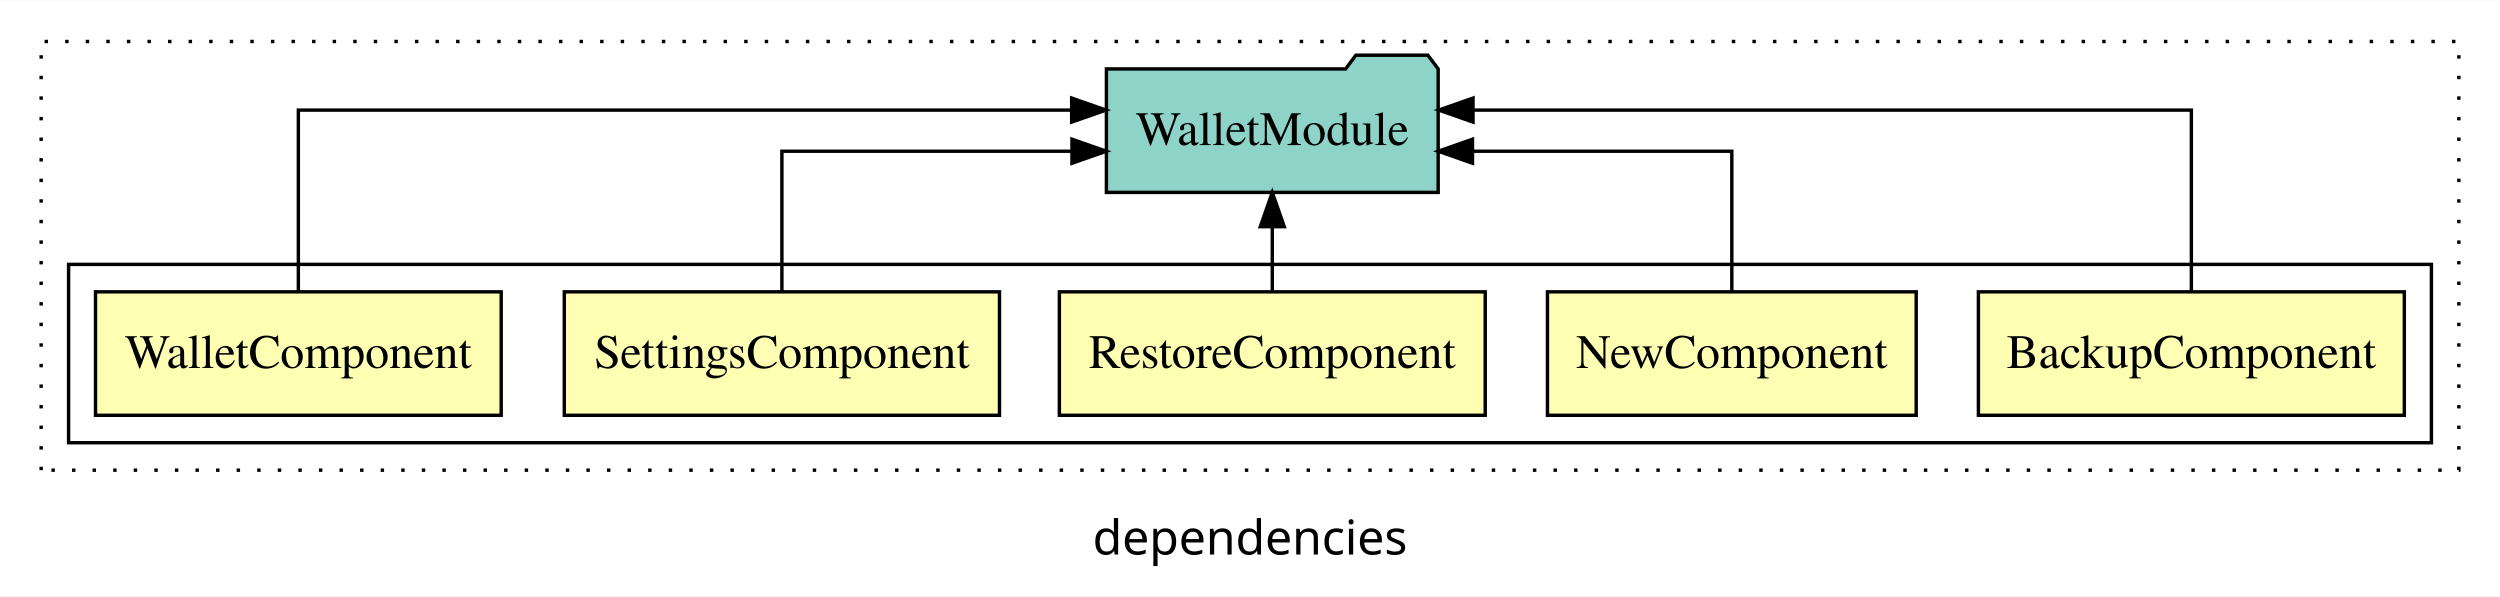
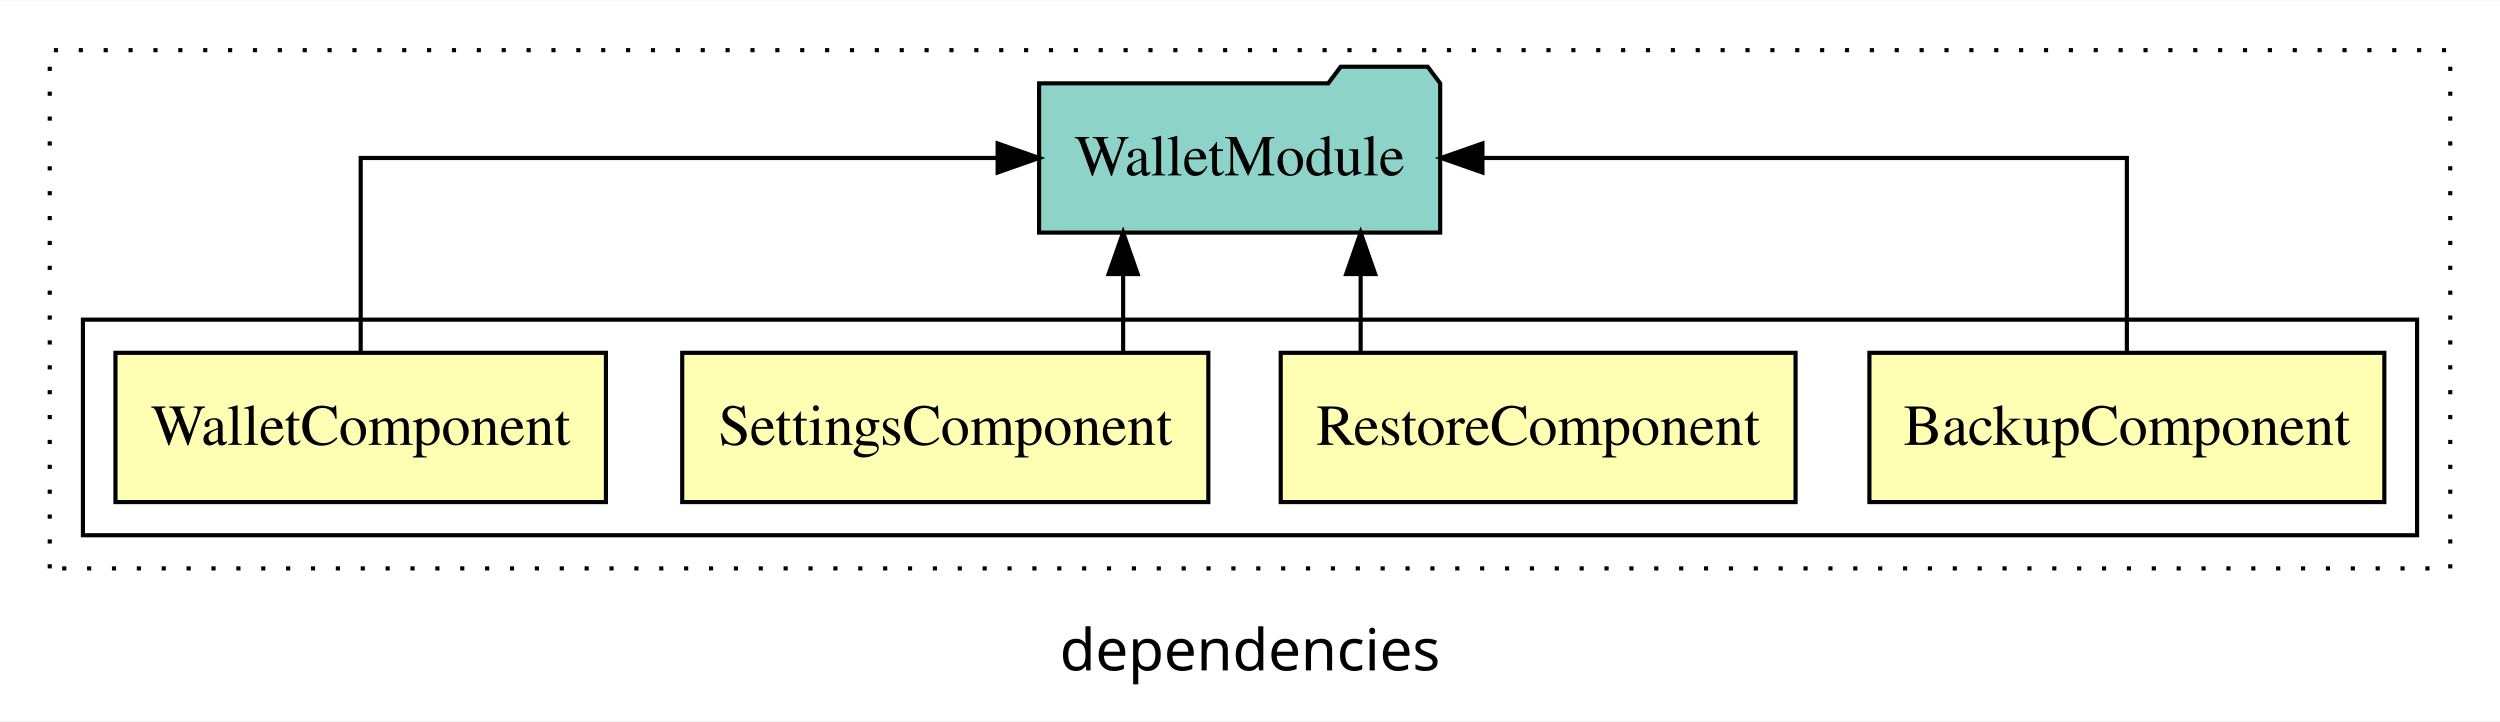
- <svg xmlns="http://www.w3.org/2000/svg" width="729pt" height="174pt" viewBox="0.00 0.00 729.00 173.80">
+ <svg xmlns="http://www.w3.org/2000/svg" width="603pt" height="174pt" viewBox="0.00 0.00 603.00 173.80">
  <g id="graph0" class="graph" transform="scale(1 1) rotate(0) translate(4 169.8)">
-     <polygon fill="white" stroke="transparent" points="-4,4 -4,-169.8 725,-169.8 725,4 -4,4" />
-     <text text-anchor="middle" x="360.5" y="-8.2" font-family="sans-serif" font-size="14.00">dependencies</text>
+     <polygon fill="white" stroke="transparent" points="-4,4 -4,-169.8 599,-169.8 599,4 -4,4" />
+     <text text-anchor="middle" x="297.5" y="-8.2" font-family="sans-serif" font-size="14.00">dependencies</text>
    <g id="clust1" class="cluster">
-       <polygon fill="none" stroke="black" stroke-dasharray="1,5" points="8,-32.8 8,-157.8 713,-157.8 713,-32.8 8,-32.8" />
+       <polygon fill="none" stroke="black" stroke-dasharray="1,5" points="8,-32.8 8,-157.8 587,-157.8 587,-32.8 8,-32.8" />
    </g>
    <g id="clust2" class="cluster">
-       <polygon fill="none" stroke="black" points="16,-40.8 16,-92.8 705,-92.8 705,-40.8 16,-40.8" />
+       <polygon fill="none" stroke="black" points="16,-40.8 16,-92.8 579,-92.8 579,-40.8 16,-40.8" />
    </g>
    <g id="node1" class="node">
-       <polygon fill="#ffffb3" stroke="black" points="697.1,-84.8 572.9,-84.8 572.9,-48.8 697.1,-48.8 697.1,-84.8" />
-       <text text-anchor="middle" x="635" y="-62.6" font-family="Times,serif" font-size="14.00">BackupComponent</text>
+       <polygon fill="#ffffb3" stroke="black" points="571.1,-84.8 446.9,-84.8 446.9,-48.8 571.1,-48.8 571.1,-84.8" />
+       <text text-anchor="middle" x="509" y="-62.6" font-family="Times,serif" font-size="14.00">BackupComponent</text>
    </g>
-     <g id="node6" class="node">
-       <polygon fill="#8dd3c7" stroke="black" points="415.37,-149.8 412.37,-153.8 391.37,-153.8 388.37,-149.8 318.63,-149.8 318.63,-113.8 415.37,-113.8 415.37,-149.8" />
-       <text text-anchor="middle" x="367" y="-127.6" font-family="Times,serif" font-size="14.00">WalletModule</text>
+     <g id="node5" class="node">
+       <polygon fill="#8dd3c7" stroke="black" points="343.37,-149.8 340.37,-153.8 319.37,-153.8 316.37,-149.8 246.63,-149.8 246.63,-113.8 343.37,-113.8 343.37,-149.8" />
+       <text text-anchor="middle" x="295" y="-127.6" font-family="Times,serif" font-size="14.00">WalletModule</text>
    </g>
    <g id="edge1" class="edge">
-       <path fill="none" stroke="black" d="M635,-85.08C635,-106.12 635,-137.8 635,-137.8 635,-137.8 425.53,-137.8 425.53,-137.8" />
-       <polygon fill="black" stroke="black" points="425.53,-134.3 415.53,-137.8 425.53,-141.3 425.53,-134.3" />
+       <path fill="none" stroke="black" d="M509,-84.91C509,-104.14 509,-131.8 509,-131.8 509,-131.8 353.56,-131.8 353.56,-131.8" />
+       <polygon fill="black" stroke="black" points="353.56,-128.3 343.56,-131.8 353.56,-135.3 353.56,-128.3" />
    </g>
    <g id="node2" class="node">
-       <polygon fill="#ffffb3" stroke="black" points="554.76,-84.8 447.24,-84.8 447.24,-48.8 554.76,-48.8 554.76,-84.8" />
-       <text text-anchor="middle" x="501" y="-62.6" font-family="Times,serif" font-size="14.00">NewComponent</text>
-     </g>
-     <g id="edge2" class="edge">
-       <path fill="none" stroke="black" d="M501,-84.82C501,-102.17 501,-125.8 501,-125.8 501,-125.8 425.38,-125.8 425.38,-125.8" />
-       <polygon fill="black" stroke="black" points="425.38,-122.3 415.38,-125.8 425.38,-129.3 425.38,-122.3" />
-     </g>
-     <g id="node3" class="node">
      <polygon fill="#ffffb3" stroke="black" points="429.09,-84.8 304.91,-84.8 304.91,-48.8 429.09,-48.8 429.09,-84.8" />
      <text text-anchor="middle" x="367" y="-62.6" font-family="Times,serif" font-size="14.00">RestoreComponent</text>
    </g>
-     <g id="edge3" class="edge">
-       <path fill="none" stroke="black" d="M367,-84.91C367,-84.91 367,-103.79 367,-103.79" />
-       <polygon fill="black" stroke="black" points="363.5,-103.79 367,-113.79 370.5,-103.79 363.5,-103.79" />
+     <g id="edge2" class="edge">
+       <path fill="none" stroke="black" d="M324.19,-84.91C324.19,-84.91 324.19,-103.79 324.19,-103.79" />
+       <polygon fill="black" stroke="black" points="320.69,-103.79 324.19,-113.79 327.69,-103.79 320.69,-103.79" />
    </g>
-     <g id="node4" class="node">
+     <g id="node3" class="node">
      <polygon fill="#ffffb3" stroke="black" points="287.45,-84.8 160.55,-84.8 160.55,-48.8 287.45,-48.8 287.45,-84.8" />
      <text text-anchor="middle" x="224" y="-62.6" font-family="Times,serif" font-size="14.00">SettingsComponent</text>
    </g>
-     <g id="edge4" class="edge">
-       <path fill="none" stroke="black" d="M224,-84.82C224,-102.17 224,-125.8 224,-125.8 224,-125.8 308.59,-125.8 308.59,-125.8" />
-       <polygon fill="black" stroke="black" points="308.59,-129.3 318.59,-125.8 308.59,-122.3 308.59,-129.3" />
+     <g id="edge3" class="edge">
+       <path fill="none" stroke="black" d="M266.9,-84.91C266.9,-84.91 266.9,-103.79 266.9,-103.79" />
+       <polygon fill="black" stroke="black" points="263.4,-103.79 266.9,-113.79 270.4,-103.79 263.4,-103.79" />
    </g>
-     <g id="node5" class="node">
+     <g id="node4" class="node">
      <polygon fill="#ffffb3" stroke="black" points="142.15,-84.8 23.85,-84.8 23.85,-48.8 142.15,-48.8 142.15,-84.8" />
      <text text-anchor="middle" x="83" y="-62.6" font-family="Times,serif" font-size="14.00">WalletComponent</text>
    </g>
-     <g id="edge5" class="edge">
-       <path fill="none" stroke="black" d="M83,-85.08C83,-106.12 83,-137.8 83,-137.8 83,-137.8 308.5,-137.8 308.5,-137.8" />
-       <polygon fill="black" stroke="black" points="308.5,-141.3 318.5,-137.8 308.5,-134.3 308.5,-141.3" />
+     <g id="edge4" class="edge">
+       <path fill="none" stroke="black" d="M83,-84.91C83,-104.14 83,-131.8 83,-131.8 83,-131.8 236.63,-131.8 236.63,-131.8" />
+       <polygon fill="black" stroke="black" points="236.63,-135.3 246.63,-131.8 236.63,-128.3 236.63,-135.3" />
    </g>
  </g>
</svg>
